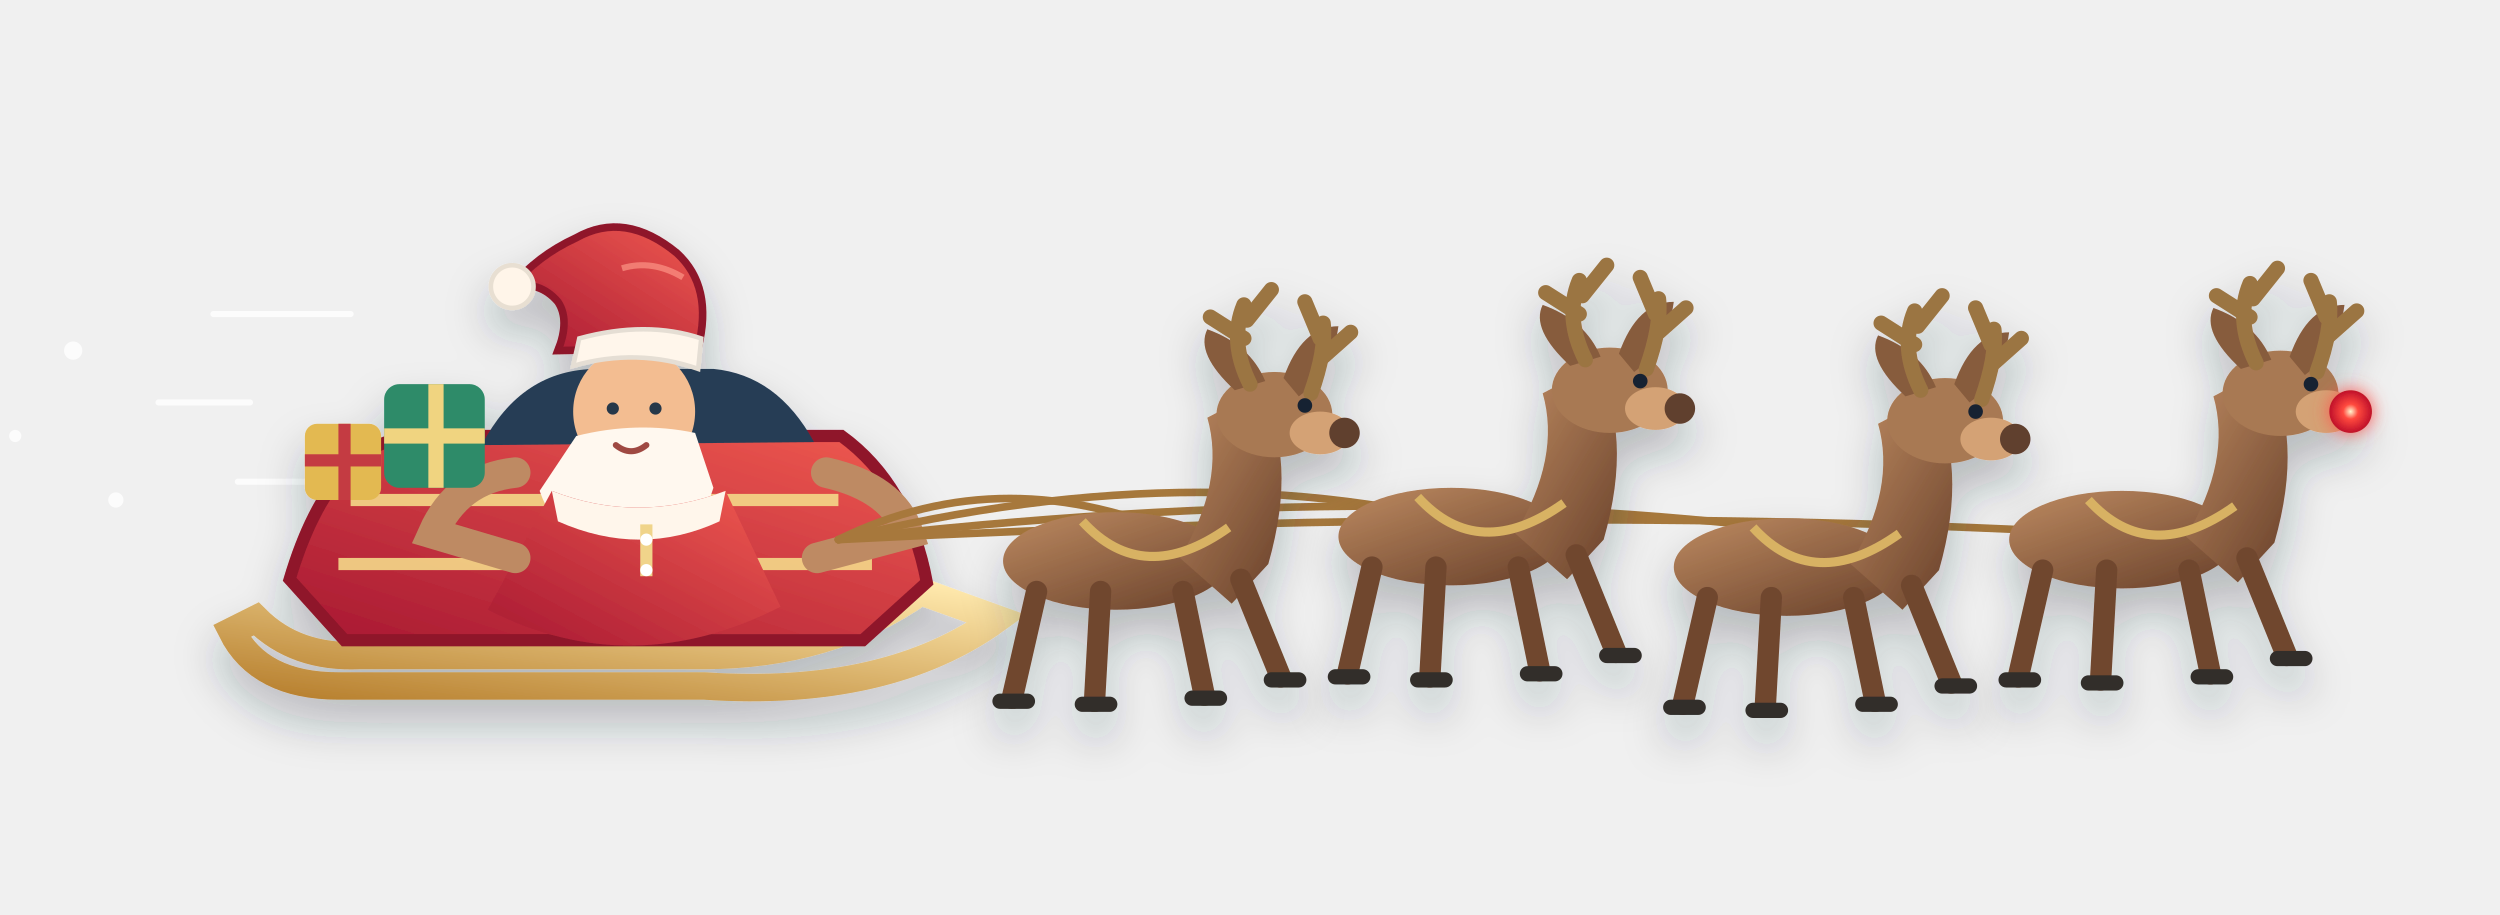
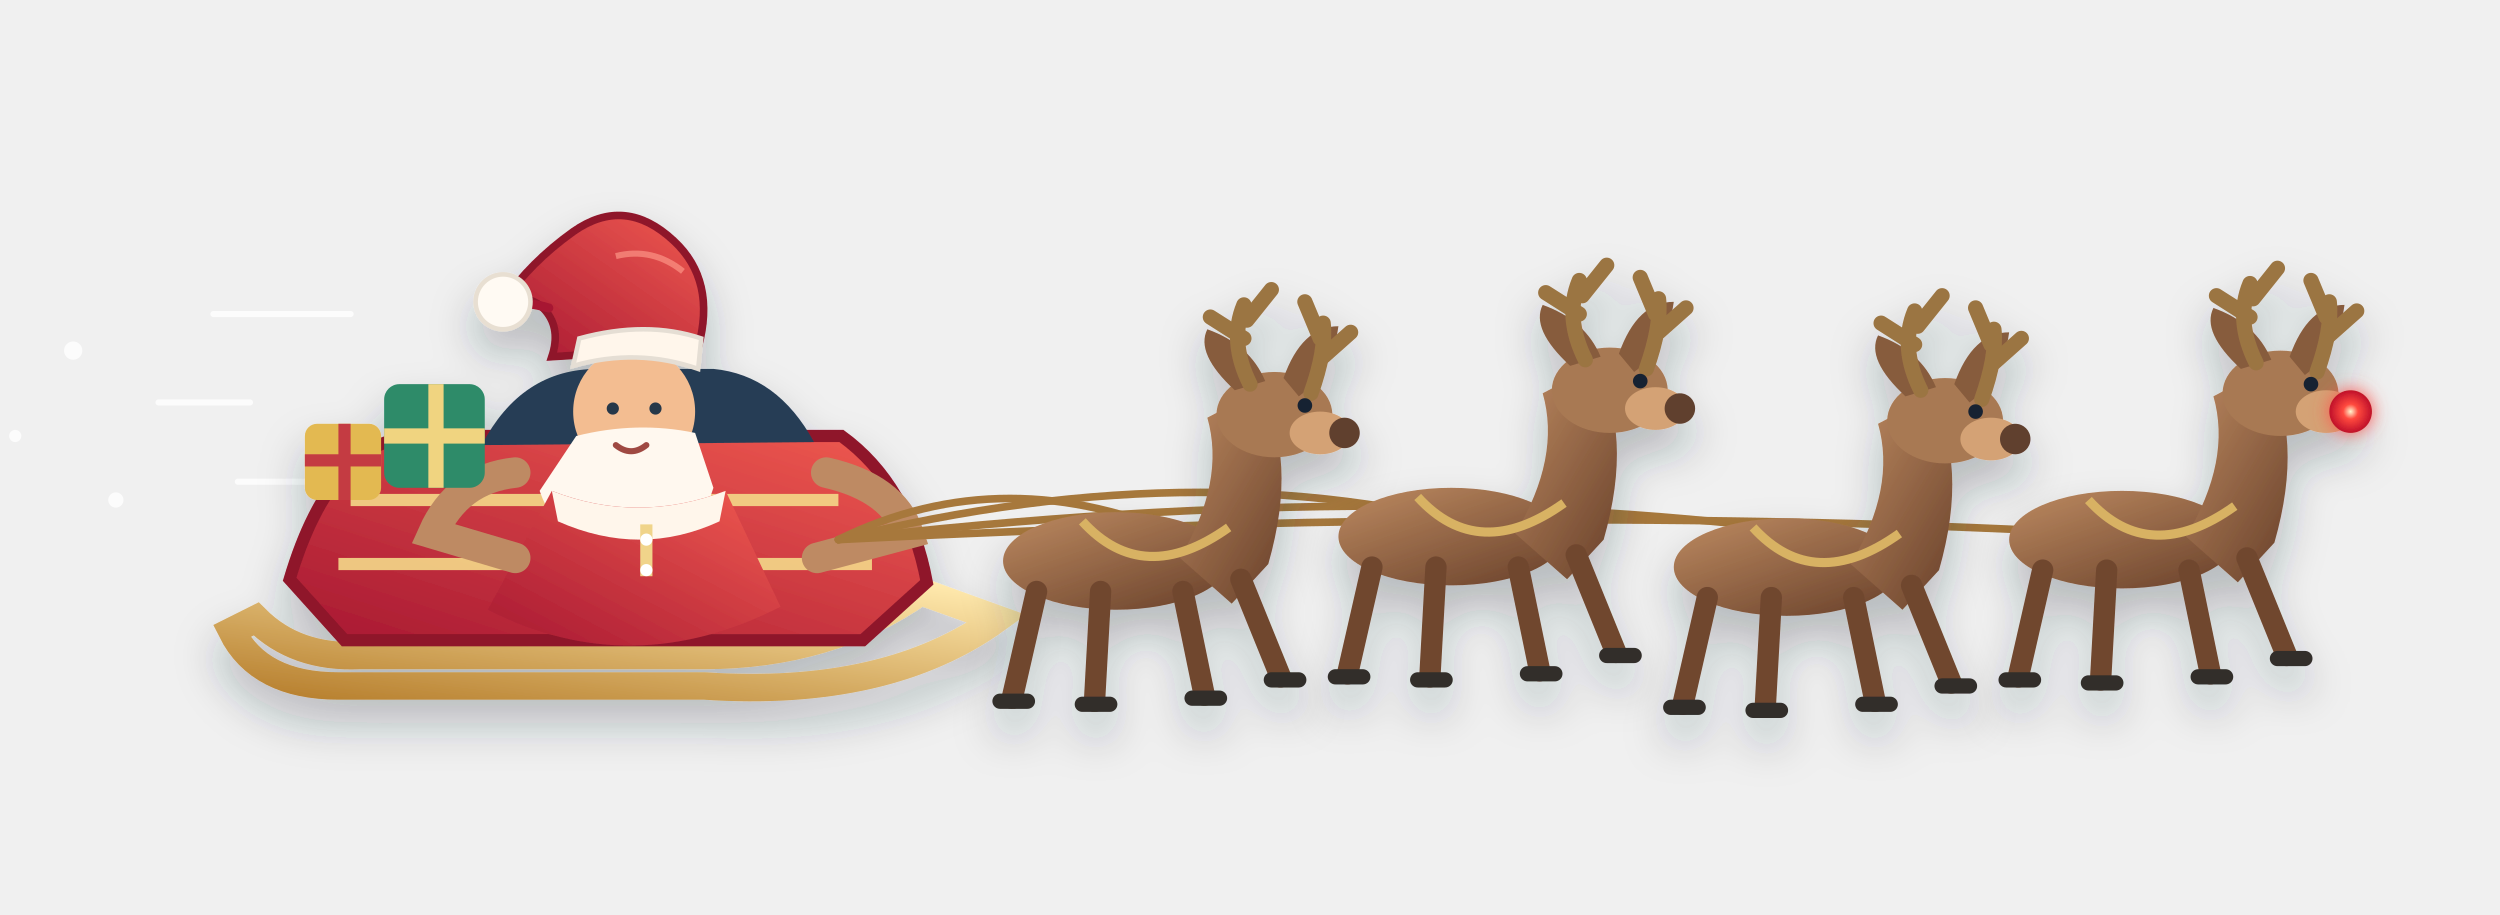
<svg xmlns="http://www.w3.org/2000/svg" viewBox="0 0 820 300" role="img" aria-labelledby="title desc">
  <defs>
    <linearGradient id="coat" x1="0" y1="0" x2="1" y2="1">
      <stop stop-color="#f05a50" />
      <stop offset="1" stop-color="#a71832" />
    </linearGradient>
    <linearGradient id="gold" x1="0" y1="0" x2="1" y2="1">
      <stop stop-color="#ffe9ad" />
      <stop offset="1" stop-color="#b98231" />
    </linearGradient>
    <linearGradient id="fur" x1="0" y1="0" x2="0.8" y2="1">
      <stop stop-color="#bd8a61" />
      <stop offset="1" stop-color="#70472f" />
    </linearGradient>
    <radialGradient id="nose">
      <stop stop-color="#fff5ce" />
      <stop offset=".35" stop-color="#ff493e" />
      <stop offset="1" stop-color="#bf102a" />
    </radialGradient>
    <filter id="shadow" x="-20%" y="-30%" width="150%" height="170%">
      <feDropShadow dx="0" dy="8" stdDeviation="7" flood-color="#142b40" flood-opacity=".28" />
    </filter>
    <g id="deer" filter="url(#shadow)">
      <ellipse cx="46" cy="184" rx="37" ry="16" fill="url(#fur)" />
      <path d="M67 183Q82 158 76 137l17-9q13 22 3 57l-12 13Z" fill="url(#fur)" />
      <ellipse cx="98" cy="136" rx="19" ry="14" fill="#a87953" />
      <path d="M85 128Q72 116 76 108q14 5 19 17M101 124q6-17 18-17-2 15-13 23" fill="#875b3d" />
      <path d="M90 126Q83 112 88 100M88 111l-11-7m12 1 8-10m13 34q5-14 4-23m0 11 9-8m-10 2-5-12" fill="none" stroke="#9b7443" stroke-width="5" stroke-linecap="round" />
      <ellipse cx="113" cy="142" rx="10" ry="7" fill="#d4a274" />
      <circle cx="108" cy="133" r="2.4" fill="#192331" />
      <circle class="nose" cx="121" cy="142" r="5" fill="#61402f" />
      <g fill="none" stroke="#70472f" stroke-width="7" stroke-linecap="round">
        <path class="leg hind-a" d="M20 194L12 229" />
        <path class="leg hind-b" d="M41 194L39 230" />
        <path class="leg fore-a" d="M68 194L75 228" />
        <path class="leg fore-b" d="M87 190L100 222" />
      </g>
      <g fill="none" stroke="#302d2a" stroke-width="5" stroke-linecap="round">
        <path d="M8 230h9" />
        <path d="M35 231h9" />
        <path d="M71 229h9" />
        <path d="M97 223h9" />
      </g>
      <path d="M35 171q20 22 48 2" fill="none" stroke="#d8b263" stroke-width="3" />
    </g>
  </defs>
  <g class="trail" fill="#fff" opacity=".8">
    <circle cx="24" cy="115" r="3" />
    <circle cx="5" cy="143" r="2" />
    <circle cx="38" cy="164" r="2.5" />
    <path d="M70 103h45M52 132h30M78 158h38" stroke="#fff" stroke-width="2" stroke-linecap="round" />
  </g>
  <g transform="translate(365 0) scale(-1 1) translate(-510 0)" filter="url(#shadow)">
    <path d="M548 203q36 26 96 22h120q26 0 35-18l-8-4q-13 13-34 12H644q-41 0-71-21Z" fill="none" stroke="url(#gold)" stroke-width="9" stroke-linecap="round" />
    <path d="M571 191q6-32 28-48h138q29 0 43 47l-18 20H592Z" fill="url(#coat)" stroke="#8f172b" stroke-width="4" />
    <path d="M589 185h175M600 164h160" stroke="#f4d888" stroke-width="4" opacity=".9" />
    <path d="M608 145q12-22 33-24h38q25 0 38 25Z" fill="#263d55" />
    <ellipse cx="667" cy="135" rx="20" ry="21" fill="#f3bd91" />
    <path d="M647 142q19-4 39 1l12 18q-7 20-28 22-23-3-29-23Z" fill="#fff8ef" />
    <circle cx="660" cy="134" r="2" fill="#27374a" />
    <circle cx="674" cy="134" r="2" fill="#27374a" />
    <path d="M663 146q5 4 10 0" fill="none" stroke="#9f4a43" stroke-width="2" stroke-linecap="round" />
    <g class="santa-head-hat">
-       <path d="M646 114Q641 94 653 83Q670 69 686 78Q699 84 707 94Q698 92 692 99Q688 105 692 115Z" fill="url(#coat)" stroke="#8f172b" stroke-width="2.5" />
+       <path d="M646 114Q640 92 654 79Q670 64 687 76Q701 86 710 99Q701 96 696 102Q691 108 694 117Z" fill="url(#coat)" stroke="#8f172b" stroke-width="2.5" />
      <path d="M645 111Q663 105 685 111L687 120Q666 114 646 121Z" fill="#fff6eb" stroke="#e5ded4" stroke-width="1.5" />
-       <circle cx="707" cy="94" r="7" fill="#fff5e9" stroke="#e8dfd2" stroke-width="1.5" />
-       <path d="M651 91Q661 85 671 88" fill="none" stroke="#ff9a8a" stroke-width="2" opacity=".65" />
+       <path d="M695 101Q702 99 710 99" fill="none" stroke="#a71832" stroke-width="3" stroke-linecap="round" />
+       <circle cx="710" cy="99" r="9" fill="#fffaf3" stroke="#e8dfd2" stroke-width="1.5" />
+       <path d="M651 89Q661 81 673 84" fill="none" stroke="#ff9a8a" stroke-width="2" opacity=".65" />
    </g>
    <path d="M637 161q29 11 57 0l21 39q-47 24-96-1Z" fill="url(#coat)" />
    <path d="M637 161q29 11 57 0l-2 10q-27 12-53 0Z" fill="#fff6eb" />
    <path d="M663 172v17" stroke="#f0d48a" stroke-width="4" />
    <circle cx="663" cy="177" r="2" fill="#fff" />
    <circle cx="663" cy="187" r="2" fill="#fff" />
    <path d="M604 155q-22 5-27 20l30 8m99-28q19 2 27 20l-27 8" fill="none" stroke="#be8a63" stroke-width="10" stroke-linecap="round" />
    <g>
      <rect x="716" y="126" width="33" height="34" rx="5" fill="#2d8b69" />
      <path d="M732 126v34m-16-17h33" stroke="#f0d480" stroke-width="5" />
      <rect x="750" y="139" width="25" height="25" rx="4" fill="#e3b951" />
      <path d="M762 139v25m-12-13h25" stroke="#c43b42" stroke-width="4" />
    </g>
  </g>
  <g fill="none" stroke="#a7783c" stroke-width="2.5" stroke-linecap="round">
    <path d="M390 177Q330 150 275 177" />
    <path d="M500 177Q400 146 275 177" />
    <path d="M610 177Q465 155 275 177" />
    <path d="M720 177Q530 164 275 177" />
  </g>
  <g transform="translate(320 0)">
    <g class="deer-run deer-run-1">
      <use href="#deer" />
    </g>
  </g>
  <g transform="translate(430 -8)">
    <g class="deer-run deer-run-2">
      <use href="#deer" />
    </g>
  </g>
  <g transform="translate(540 2)">
    <g class="deer-run deer-run-3">
      <use href="#deer" />
    </g>
  </g>
  <g transform="translate(650 -7)">
    <g class="deer-run deer-run-4 rudolph">
      <use href="#deer" />
      <circle class="red-nose" cx="121" cy="142" r="7" fill="url(#nose)" />
    </g>
  </g>
  <style>.rudolph .red-nose{filter:drop-shadow(0 0 3px #ff554e);transform-box:fill-box;transform-origin:center;animation:nosePulse .72s ease-in-out infinite alternate}.trail{animation:trailGlow 1.8s ease-in-out infinite alternate}.deer-run{transform-box:fill-box;transform-origin:50% 68%;animation:deerBob .48s ease-in-out infinite alternate}.deer-run-2{animation-delay:-.12s}.deer-run-3{animation-delay:-.24s}.deer-run-4{animation-delay:-.36s}.leg{transform-box:view-box;transform-origin:50% 50%}.hind-a{transform-origin:20px 194px;animation:gallopBackA .48s ease-in-out infinite alternate}.hind-b{transform-origin:41px 194px;animation:gallopBackB .48s ease-in-out infinite alternate}.fore-a{transform-origin:68px 194px;animation:gallopFrontA .48s ease-in-out infinite alternate}.fore-b{transform-origin:87px 190px;animation:gallopFrontB .48s ease-in-out infinite alternate}.deer-run-2 .leg{animation-delay:-.12s}.deer-run-3 .leg{animation-delay:-.24s}.deer-run-4 .leg{animation-delay:-.36s}@keyframes gallopBackA{from{transform:rotate(28deg)}to{transform:rotate(-30deg)}}@keyframes gallopBackB{from{transform:rotate(-27deg)}to{transform:rotate(32deg)}}@keyframes gallopFrontA{from{transform:rotate(-30deg)}to{transform:rotate(29deg)}}@keyframes gallopFrontB{from{transform:rotate(32deg)}to{transform:rotate(-28deg)}}@keyframes deerBob{from{transform:translateY(1px) rotate(-1deg)}to{transform:translateY(-4px) rotate(1deg)}}@keyframes nosePulse{to{filter:drop-shadow(0 0 11px #ff241f);opacity:.78;transform:scale(1.15)}}@keyframes trailGlow{to{opacity:.35;transform:translateX(-6px)}}</style>
</svg>
